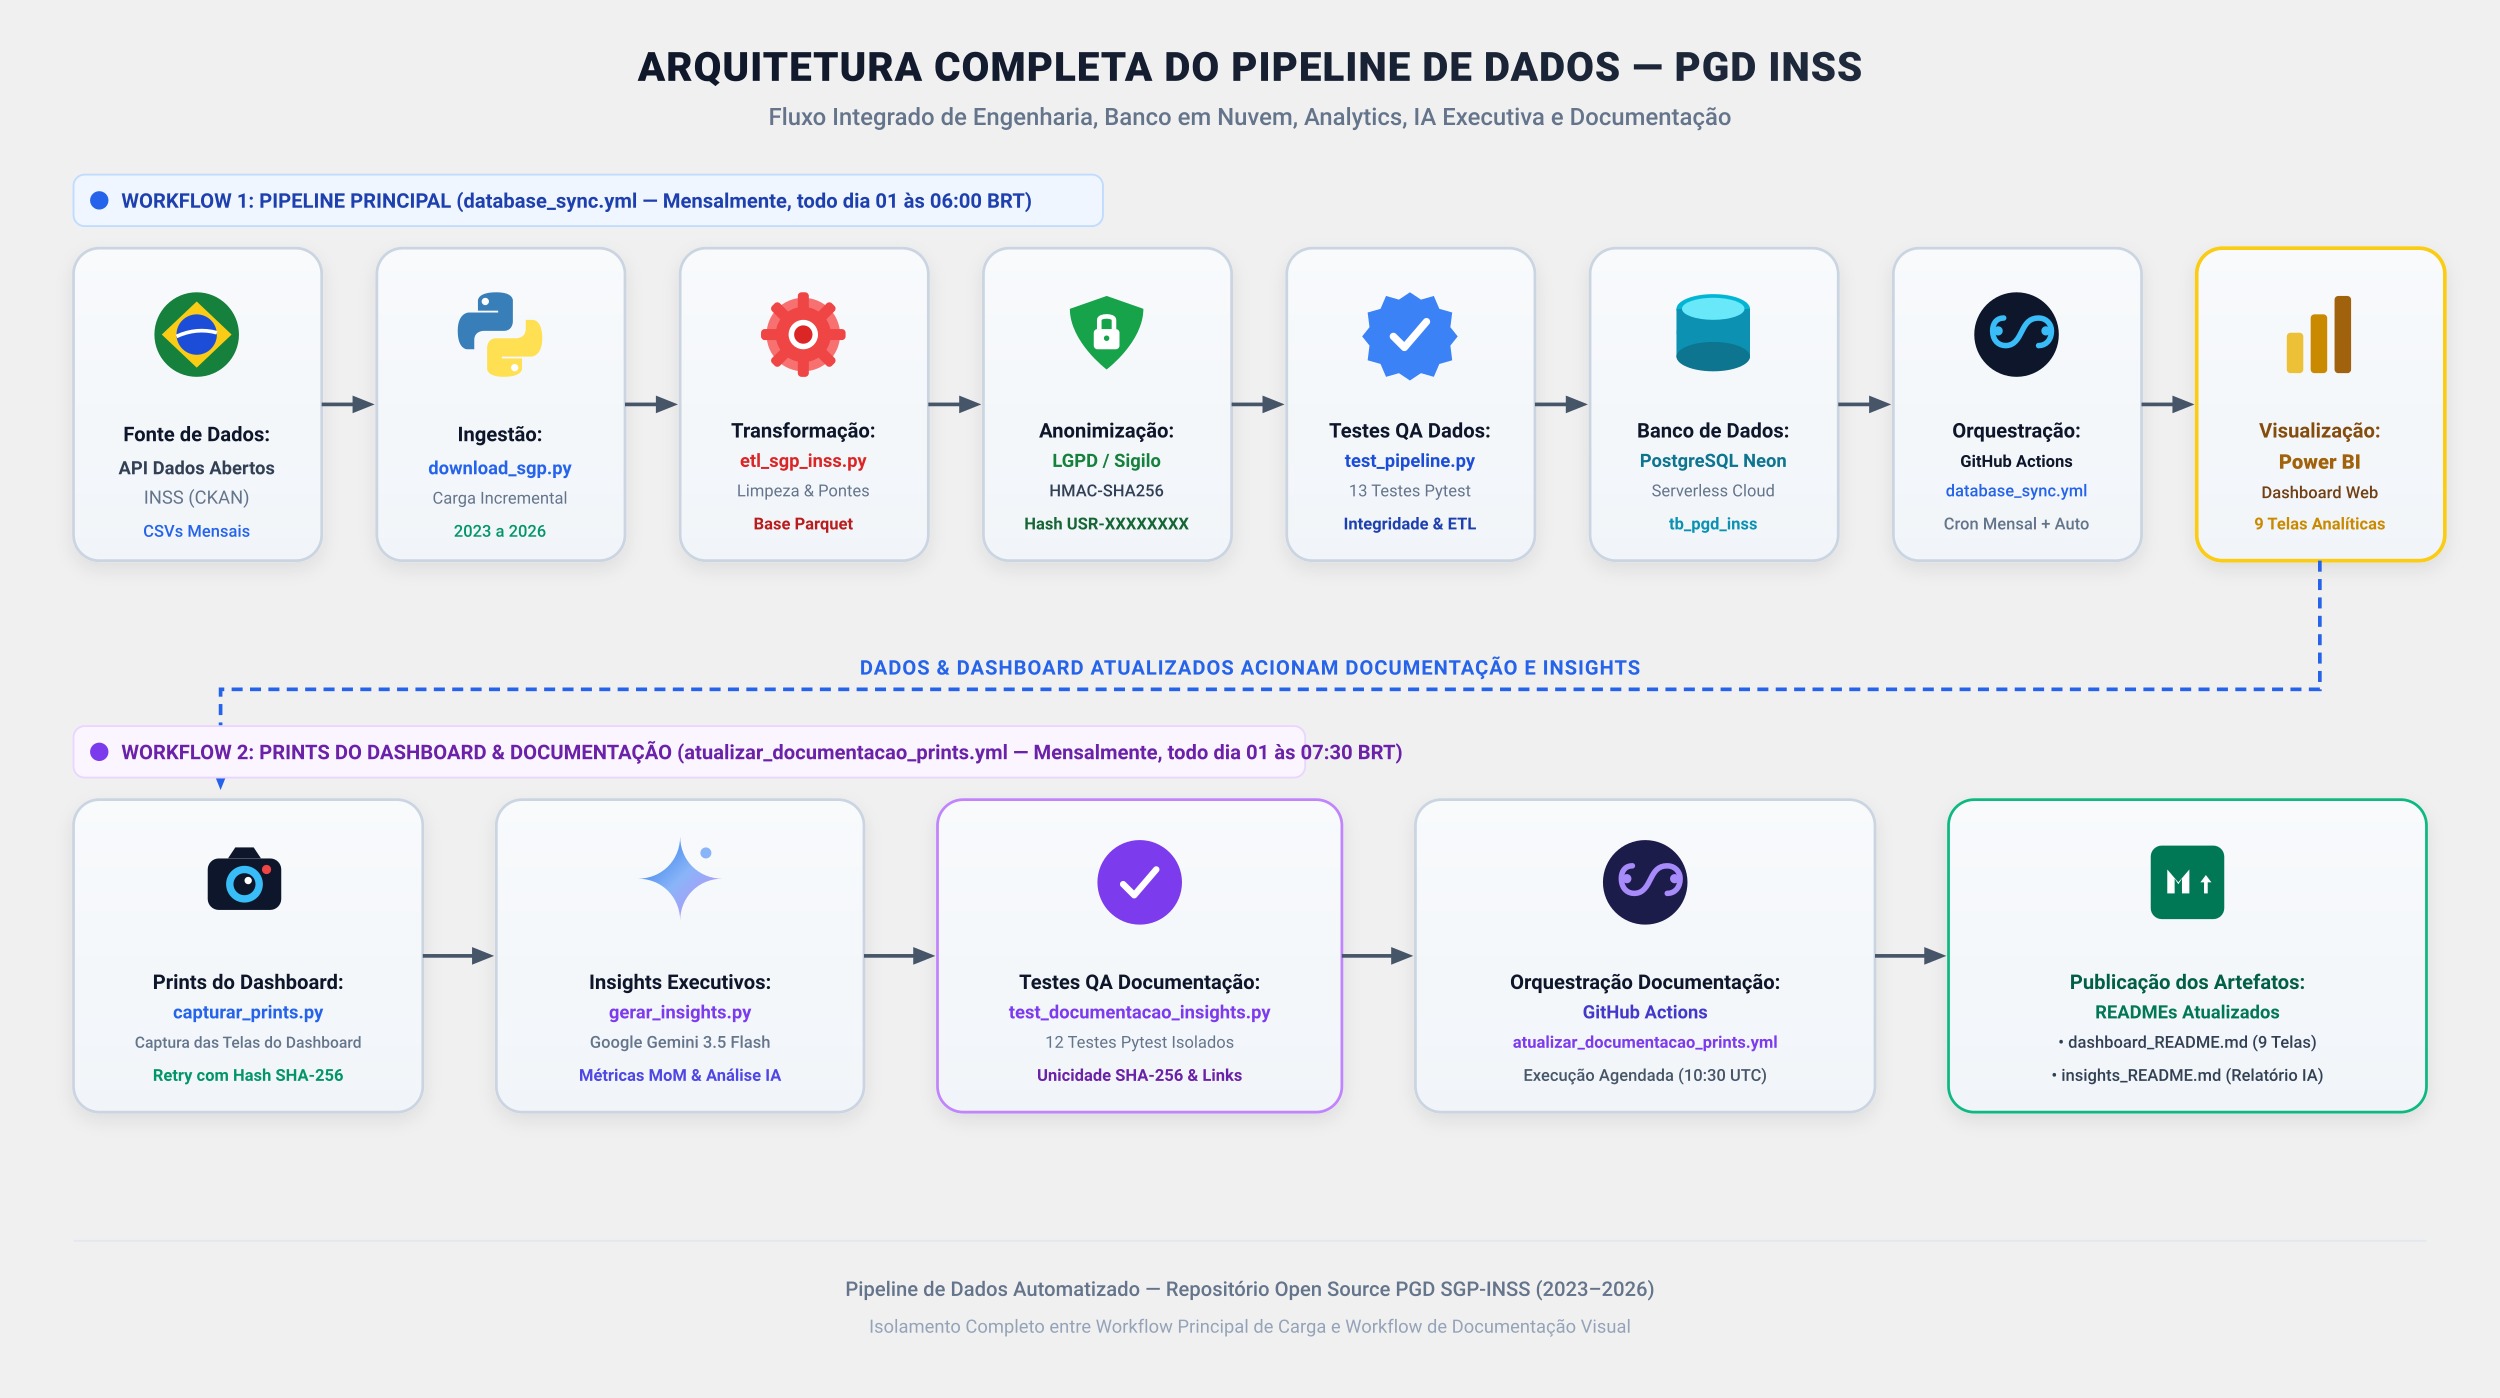
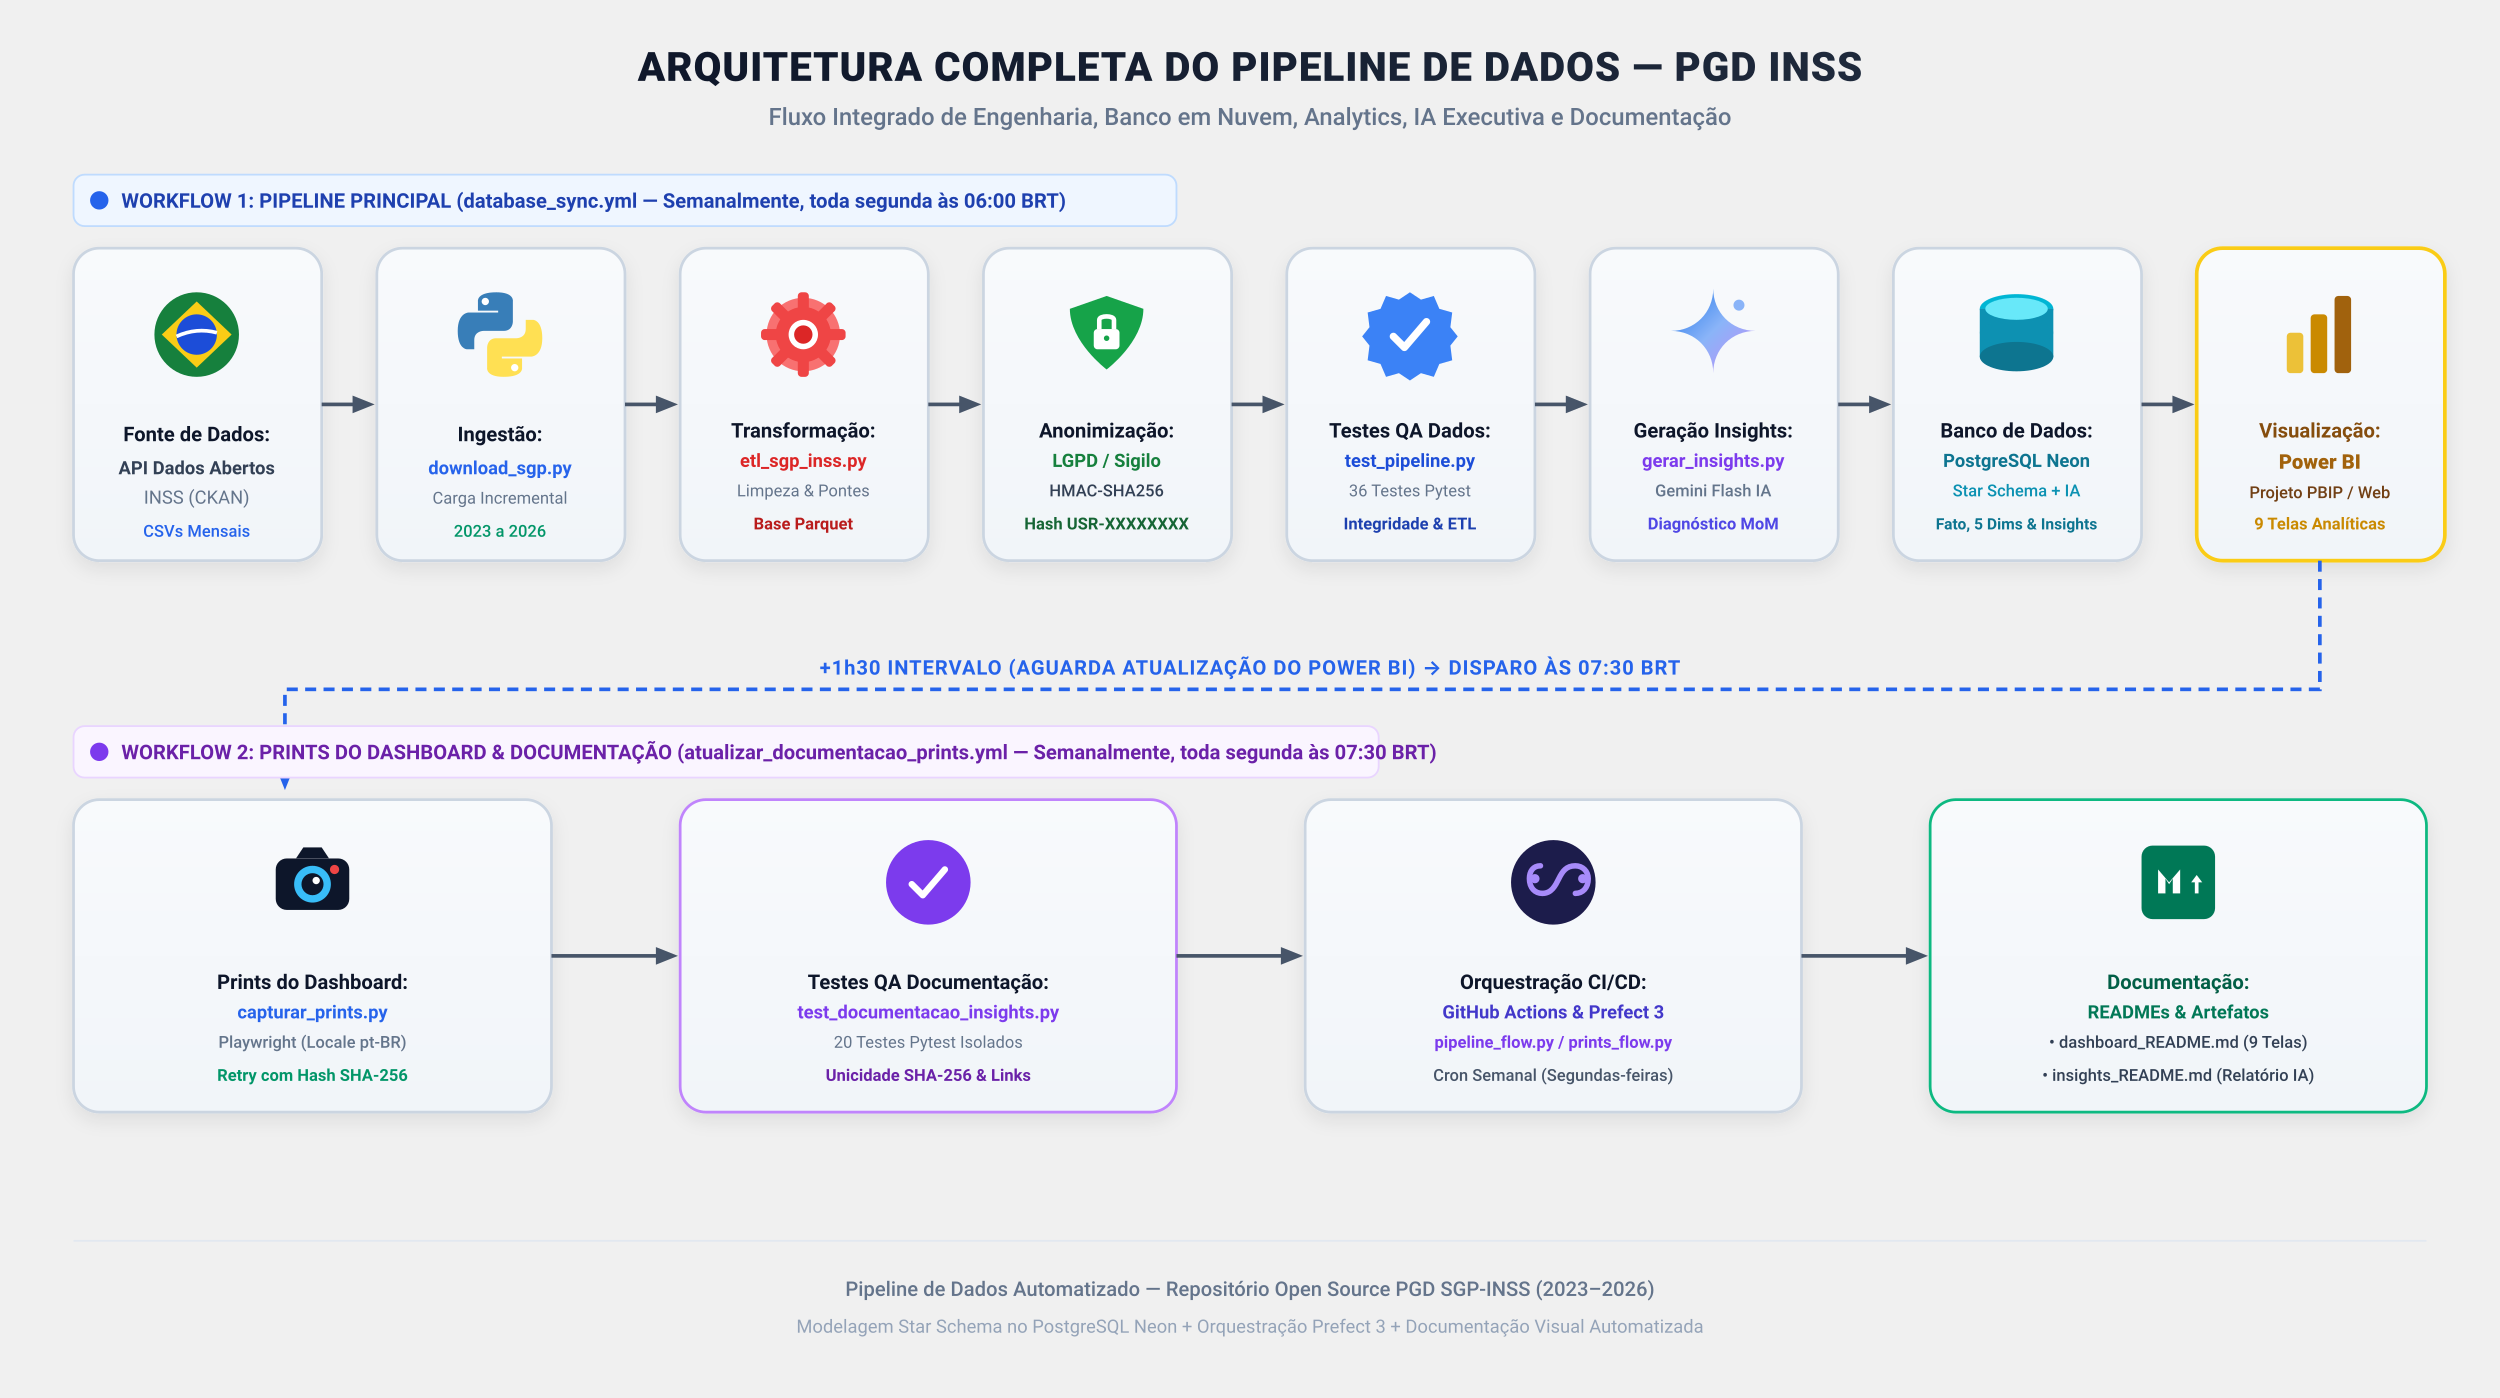
<svg xmlns="http://www.w3.org/2000/svg" viewBox="0 0 1360 760" width="100%" height="100%" style="background:#ffffff; font-family:'Segoe UI', -apple-system, BlinkMacSystemFont, Roboto, sans-serif;">
  <defs>
    <filter id="card-shadow" x="-8%" y="-8%" width="120%" height="125%" filterUnits="userSpaceOnUse">
      <feDropShadow dx="0" dy="4" stdDeviation="5" flood-color="#0f172a" flood-opacity="0.08" />
    </filter>
    <filter id="glow-pbi" x="-10%" y="-10%" width="120%" height="120%">
      <feDropShadow dx="0" dy="2" stdDeviation="4" flood-color="#eab308" flood-opacity="0.25" />
    </filter>
    <linearGradient id="card-bg" x1="0%" y1="0%" x2="0%" y2="100%">
      <stop offset="0%" stop-color="#f8fafc" />
      <stop offset="100%" stop-color="#f1f5f9" />
    </linearGradient>
    <linearGradient id="header-grad" x1="0%" y1="0%" x2="100%" y2="0%">
      <stop offset="0%" stop-color="#0f172a" />
      <stop offset="100%" stop-color="#1e293b" />
    </linearGradient>
    <linearGradient id="grad-gemini" x1="0%" y1="0%" x2="100%" y2="100%">
      <stop offset="0%" stop-color="#1a73e8" />
      <stop offset="50%" stop-color="#8ab4f8" />
      <stop offset="100%" stop-color="#c58af9" />
    </linearGradient>
    <marker id="arrow" viewBox="0 0 10 10" refX="6" refY="5" markerWidth="6" markerHeight="6" orient="auto-start-reverse">
      <path d="M 0 1 L 10 5 L 0 9 z" fill="#475569" />
    </marker>
    <marker id="arrow-blue" viewBox="0 0 10 10" refX="6" refY="5" markerWidth="6" markerHeight="6" orient="auto-start-reverse">
      <path d="M 0 1 L 10 5 L 0 9 z" fill="#2563eb" />
    </marker>
    <marker id="arrow-purple" viewBox="0 0 10 10" refX="6" refY="5" markerWidth="6" markerHeight="6" orient="auto-start-reverse">
      <path d="M 0 1 L 10 5 L 0 9 z" fill="#7c3aed" />
    </marker>
  </defs>
  <text x="680" y="44" text-anchor="middle" font-size="22" font-weight="800" fill="url(#header-grad)" letter-spacing="0.5">ARQUITETURA COMPLETA DO PIPELINE DE DADOS — PGD INSS</text>
  <text x="680" y="68" text-anchor="middle" font-size="13" font-weight="500" fill="#64748b">Fluxo Integrado de Engenharia, Banco em Nuvem, Analytics, IA Executiva e Documentação</text>
  <g transform="translate(40, 95)">
-     <rect x="0" y="0" width="560" height="28" rx="6" fill="#eff6ff" stroke="#bfdbfe" stroke-width="1" />
+     <rect x="0" y="0" width="600" height="28" rx="6" fill="#eff6ff" stroke="#bfdbfe" stroke-width="1" />
    <circle cx="14" cy="14" r="5" fill="#2563eb" />
-     <text x="26" y="18" font-size="11" font-weight="700" fill="#1e40af">WORKFLOW 1: PIPELINE PRINCIPAL (database_sync.yml — Mensalmente, todo dia 01 às 06:00 BRT)</text>
+     <text x="26" y="18" font-size="11" font-weight="700" fill="#1e40af">WORKFLOW 1: PIPELINE PRINCIPAL (database_sync.yml — Semanalmente, toda segunda às 06:00 BRT)</text>
  </g>
  <g transform="translate(40, 135)" filter="url(#card-shadow)">
    <rect width="135" height="170" rx="14" fill="url(#card-bg)" stroke="#cbd5e1" stroke-width="1.5" />
    <g transform="translate(42, 22)">
      <circle cx="25" cy="25" r="23" fill="#15803d" />
      <polygon points="25,7 44,25 25,43 6,25" fill="#facc15" />
      <circle cx="25" cy="25" r="11" fill="#1d4ed8" />
      <path d="M 14 26 Q 25 21 36 24" stroke="#ffffff" stroke-width="2" fill="none" />
    </g>
    <text x="67" y="105" text-anchor="middle" font-size="11" font-weight="700" fill="#0f172a">Fonte de Dados:</text>
    <text x="67" y="123" text-anchor="middle" font-size="10" font-weight="600" fill="#334155">API Dados Abertos</text>
    <text x="67" y="139" text-anchor="middle" font-size="10" font-weight="400" fill="#64748b">INSS (CKAN)</text>
    <text x="67" y="157" text-anchor="middle" font-size="9" font-weight="500" fill="#2563eb">CSVs Mensais</text>
  </g>
  <path d="M 175 220 L 199 220" stroke="#475569" stroke-width="2" fill="none" marker-end="url(#arrow)" />
  <g transform="translate(205, 135)" filter="url(#card-shadow)">
    <rect width="135" height="170" rx="14" fill="url(#card-bg)" stroke="#cbd5e1" stroke-width="1.5" />
    <g transform="translate(42, 22)">
      <path d="M 23 2 C 12 2 13 7 13 7 L 13 12 L 24 12 L 24 13 L 8 13 C 8 13 2 13 2 23 C 2 33 7 33 7 33 L 11 33 L 11 28 C 11 23 16 23 16 23 L 27 23 C 32 23 32 18 32 18 L 32 7 C 32 7 33 2 23 2 Z" fill="#387eb8" />
      <circle cx="17" cy="7" r="2" fill="#ffffff" />
      <path d="M 27 48 C 38 48 37 43 37 43 L 37 38 L 26 38 L 26 37 L 42 37 C 42 37 48 37 48 27 C 48 17 43 17 43 17 L 39 17 L 39 22 C 39 27 34 27 34 27 L 23 27 C 18 27 18 32 18 32 L 18 43 C 18 43 17 48 27 48 Z" fill="#ffe052" />
      <circle cx="33" cy="43" r="2" fill="#ffffff" />
    </g>
    <text x="67" y="105" text-anchor="middle" font-size="11" font-weight="700" fill="#0f172a">Ingestão:</text>
    <text x="67" y="123" text-anchor="middle" font-size="10" font-weight="600" fill="#2563eb">download_sgp.py</text>
    <text x="67" y="139" text-anchor="middle" font-size="9" font-weight="400" fill="#64748b">Carga Incremental</text>
    <text x="67" y="157" text-anchor="middle" font-size="9" font-weight="500" fill="#059669">2023 a 2026</text>
  </g>
  <path d="M 340 220 L 364 220" stroke="#475569" stroke-width="2" fill="none" marker-end="url(#arrow)" />
  <g transform="translate(370, 135)" filter="url(#card-shadow)">
    <rect width="135" height="170" rx="14" fill="url(#card-bg)" stroke="#cbd5e1" stroke-width="1.5" />
    <g transform="translate(42, 22)">
      <circle cx="25" cy="25" r="20" fill="#f87171" />
      <circle cx="25" cy="25" r="15" fill="#ef4444" />
      <circle cx="25" cy="25" r="7" fill="#ffffff" />
      <rect x="22" y="2" width="6" height="46" rx="2" fill="#ef4444" />
      <rect x="2" y="22" width="46" height="6" rx="2" fill="#ef4444" />
      <rect x="22" y="2" width="6" height="46" rx="2" fill="#ef4444" transform="rotate(45 25 25)" />
      <rect x="2" y="22" width="46" height="6" rx="2" fill="#ef4444" transform="rotate(45 25 25)" />
      <circle cx="25" cy="25" r="8" fill="#ffffff" />
      <circle cx="25" cy="25" r="5" fill="#dc2626" />
    </g>
    <text x="67" y="103" text-anchor="middle" font-size="11" font-weight="700" fill="#0f172a">Transformação:</text>
    <text x="67" y="119" text-anchor="middle" font-size="10" font-weight="600" fill="#dc2626">etl_sgp_inss.py</text>
    <text x="67" y="135" text-anchor="middle" font-size="9" font-weight="400" fill="#64748b">Limpeza &amp; Pontes</text>
    <text x="67" y="153" text-anchor="middle" font-size="9" font-weight="600" fill="#b91c1c">Base Parquet</text>
  </g>
  <path d="M 505 220 L 529 220" stroke="#475569" stroke-width="2" fill="none" marker-end="url(#arrow)" />
  <g transform="translate(535, 135)" filter="url(#card-shadow)">
    <rect width="135" height="170" rx="14" fill="url(#card-bg)" stroke="#cbd5e1" stroke-width="1.5" />
    <g transform="translate(42, 22)">
      <path d="M 25 4 L 45 11 C 45 29 25 44 25 44 C 25 44 5 29 5 11 Z" fill="#16a34a" />
      <rect x="18" y="22" width="14" height="11" rx="2" fill="#ffffff" />
      <path d="M 21 22 L 21 17 C 21 14.5 29 14.5 29 17 L 29 22" stroke="#ffffff" stroke-width="2.5" fill="none" />
      <circle cx="25" cy="27" r="1.5" fill="#16a34a" />
    </g>
    <text x="67" y="103" text-anchor="middle" font-size="11" font-weight="700" fill="#0f172a">Anonimização:</text>
    <text x="67" y="119" text-anchor="middle" font-size="10" font-weight="600" fill="#15803d">LGPD / Sigilo</text>
    <text x="67" y="135" text-anchor="middle" font-size="9" font-weight="500" fill="#334155">HMAC-SHA256</text>
    <text x="67" y="153" text-anchor="middle" font-size="9" font-weight="600" fill="#166534">Hash USR-XXXXXXXX</text>
  </g>
  <path d="M 670 220 L 694 220" stroke="#475569" stroke-width="2" fill="none" marker-end="url(#arrow)" />
  <g transform="translate(700, 135)" filter="url(#card-shadow)">
    <rect width="135" height="170" rx="14" fill="url(#card-bg)" stroke="#cbd5e1" stroke-width="1.5" />
    <g transform="translate(42, 22)">
      <path d="M 25 2 L 31 6 L 38 4 L 41 11 L 48 13 L 47 21 L 51 26 L 47 31 L 48 39 L 41 41 L 38 48 L 31 46 L 25 50 L 19 46 L 12 48 L 9 41 L 2 39 L 3 31 L -1 26 L 3 21 L 2 13 L 9 11 L 12 4 L 19 6 Z" fill="#3b82f6" />
      <path d="M 16 26 L 22 32 L 34 18" stroke="#ffffff" stroke-width="4" stroke-linecap="round" stroke-linejoin="round" fill="none" />
    </g>
    <text x="67" y="103" text-anchor="middle" font-size="11" font-weight="700" fill="#0f172a">Testes QA Dados:</text>
    <text x="67" y="119" text-anchor="middle" font-size="10" font-weight="600" fill="#1d4ed8">test_pipeline.py</text>
-     <text x="67" y="135" text-anchor="middle" font-size="9" font-weight="400" fill="#64748b">13 Testes Pytest</text>
+     <text x="67" y="135" text-anchor="middle" font-size="9" font-weight="400" fill="#64748b">36 Testes Pytest</text>
    <text x="67" y="153" text-anchor="middle" font-size="9" font-weight="600" fill="#1e40af">Integridade &amp; ETL</text>
  </g>
  <path d="M 835 220 L 859 220" stroke="#475569" stroke-width="2" fill="none" marker-end="url(#arrow)" />
  <g transform="translate(865, 135)" filter="url(#card-shadow)">
+     <rect width="135" height="170" rx="14" fill="url(#card-bg)" stroke="#cbd5e1" stroke-width="1.5" />
+     <g transform="translate(42, 20)">
+       <path d="M 25 2 C 25 15 35 25 48 25 C 35 25 25 35 25 48 C 25 35 15 25 2 25 C 15 25 25 15 25 2 Z" fill="url(#grad-gemini)" />
+       <circle cx="39" cy="11" r="3" fill="#8ab4f8" />
+     </g>
+     <text x="67" y="103" text-anchor="middle" font-size="11" font-weight="700" fill="#0f172a">Geração Insights:</text>
+     <text x="67" y="119" text-anchor="middle" font-size="10" font-weight="600" fill="#7c3aed">gerar_insights.py</text>
+     <text x="67" y="135" text-anchor="middle" font-size="9" font-weight="500" fill="#64748b">Gemini Flash IA</text>
+     <text x="67" y="153" text-anchor="middle" font-size="9" font-weight="600" fill="#4f46e5">Diagnóstico MoM</text>
+   </g>
+   <path d="M 1000 220 L 1024 220" stroke="#475569" stroke-width="2" fill="none" marker-end="url(#arrow)" />
+   <g transform="translate(1030, 135)" filter="url(#card-shadow)">
    <rect width="135" height="170" rx="14" fill="url(#card-bg)" stroke="#cbd5e1" stroke-width="1.5" />
    <g transform="translate(42, 22)">
      <ellipse cx="25" cy="11" rx="20" ry="8" fill="#06b6d4" />
      <path d="M 5 11 L 5 37 C 5 43 45 43 45 37 L 45 11" fill="#0891b2" />
      <ellipse cx="25" cy="24" rx="20" ry="7" fill="#0891b2" opacity="0.4" />
      <ellipse cx="25" cy="37" rx="20" ry="8" fill="#0e7490" />
      <ellipse cx="25" cy="11" rx="17" ry="6" fill="#67e8f9" />
    </g>
    <text x="67" y="103" text-anchor="middle" font-size="11" font-weight="700" fill="#0f172a">Banco de Dados:</text>
    <text x="67" y="119" text-anchor="middle" font-size="10" font-weight="600" fill="#0e7490">PostgreSQL Neon</text>
-     <text x="67" y="135" text-anchor="middle" font-size="9" font-weight="400" fill="#64748b">Serverless Cloud</text>
-     <text x="67" y="153" text-anchor="middle" font-size="9" font-weight="600" fill="#0891b2">tb_pgd_inss</text>
-   </g>
-   <path d="M 1000 220 L 1024 220" stroke="#475569" stroke-width="2" fill="none" marker-end="url(#arrow)" />
-   <g transform="translate(1030, 135)" filter="url(#card-shadow)">
-     <rect width="135" height="170" rx="14" fill="url(#card-bg)" stroke="#cbd5e1" stroke-width="1.5" />
-     <g transform="translate(42, 22)">
-       <circle cx="25" cy="25" r="23" fill="#0f172a" />
-       <path d="M 18 16 C 14 16 12 19 12 23 C 12 28 15 31 19 31 C 24 31 26 27 28 23 C 30 19 32 16 37 16 C 41 16 44 19 44 23 C 44 28 41 31 37 31" stroke="#38bdf8" stroke-width="3" stroke-linecap="round" fill="none" />
-       <circle cx="15" cy="23" r="2.5" fill="#38bdf8" />
-       <circle cx="41" cy="23" r="2.5" fill="#38bdf8" />
-     </g>
-     <text x="67" y="103" text-anchor="middle" font-size="11" font-weight="700" fill="#0f172a">Orquestração:</text>
-     <text x="67" y="119" text-anchor="middle" font-size="9" font-weight="600" fill="#0f172a">GitHub Actions</text>
-     <text x="67" y="135" text-anchor="middle" font-size="9" font-weight="500" fill="#2563eb">database_sync.yml</text>
-     <text x="67" y="153" text-anchor="middle" font-size="9" font-weight="500" fill="#64748b">Cron Mensal + Auto</text>
+     <text x="67" y="135" text-anchor="middle" font-size="9" font-weight="500" fill="#0891b2">Star Schema + IA</text>
+     <text x="67" y="153" text-anchor="middle" font-size="8.5" font-weight="600" fill="#0e7490">Fato, 5 Dims &amp; Insights</text>
  </g>
  <path d="M 1165 220 L 1189 220" stroke="#475569" stroke-width="2" fill="none" marker-end="url(#arrow)" />
  <g transform="translate(1195, 135)" filter="url(#card-shadow)">
    <rect width="135" height="170" rx="14" fill="url(#card-bg)" stroke="#facc15" stroke-width="2" />
    <g transform="translate(44, 22)">
      <rect x="5" y="24" width="9" height="22" rx="2" fill="#eab308" opacity="0.8" />
      <rect x="18" y="14" width="9" height="32" rx="2" fill="#ca8a04" />
      <rect x="31" y="4" width="9" height="42" rx="2" fill="#a16207" />
    </g>
    <text x="67" y="103" text-anchor="middle" font-size="11" font-weight="700" fill="#854d0e">Visualização:</text>
    <text x="67" y="120" text-anchor="middle" font-size="11" font-weight="800" fill="#a16207">Power BI</text>
-     <text x="67" y="136" text-anchor="middle" font-size="9" font-weight="500" fill="#713f12">Dashboard Web</text>
+     <text x="67" y="136" text-anchor="middle" font-size="9" font-weight="500" fill="#713f12">Projeto PBIP / Web</text>
    <text x="67" y="153" text-anchor="middle" font-size="9" font-weight="600" fill="#ca8a04">9 Telas Analíticas</text>
  </g>
-   <path d="M 1262 305 L 1262 375 L 120 375 L 120 425" stroke="#2563eb" stroke-width="2" stroke-dasharray="6,4" fill="none" marker-end="url(#arrow-blue)" />
-   <text x="680" y="367" text-anchor="middle" font-size="11" font-weight="700" fill="#2563eb" letter-spacing="0.5">DADOS &amp; DASHBOARD ATUALIZADOS ACIONAM DOCUMENTAÇÃO E INSIGHTS</text>
+   <path d="M 1262 305 L 1262 375 L 155 375 L 155 425" stroke="#2563eb" stroke-width="2" stroke-dasharray="6,4" fill="none" marker-end="url(#arrow-blue)" />
+   <text x="680" y="367" text-anchor="middle" font-size="11" font-weight="700" fill="#2563eb" letter-spacing="0.5">+1h30 INTERVALO (AGUARDA ATUALIZAÇÃO DO POWER BI) → DISPARO ÀS 07:30 BRT</text>
  <g transform="translate(40, 395)">
-     <rect x="0" y="0" width="670" height="28" rx="6" fill="#faf5ff" stroke="#e9d5ff" stroke-width="1" />
+     <rect x="0" y="0" width="710" height="28" rx="6" fill="#faf5ff" stroke="#e9d5ff" stroke-width="1" />
    <circle cx="14" cy="14" r="5" fill="#7c3aed" />
-     <text x="26" y="18" font-size="11" font-weight="700" fill="#6b21a8">WORKFLOW 2: PRINTS DO DASHBOARD &amp; DOCUMENTAÇÃO (atualizar_documentacao_prints.yml — Mensalmente, todo dia 01 às 07:30 BRT)</text>
+     <text x="26" y="18" font-size="11" font-weight="700" fill="#6b21a8">WORKFLOW 2: PRINTS DO DASHBOARD &amp; DOCUMENTAÇÃO (atualizar_documentacao_prints.yml — Semanalmente, toda segunda às 07:30 BRT)</text>
  </g>
  <g transform="translate(40, 435)" filter="url(#card-shadow)">
-     <rect width="190" height="170" rx="14" fill="url(#card-bg)" stroke="#cbd5e1" stroke-width="1.5" />
-     <g transform="translate(68, 20)">
+     <rect width="260" height="170" rx="14" fill="url(#card-bg)" stroke="#cbd5e1" stroke-width="1.5" />
+     <g transform="translate(105, 20)">
      <rect x="5" y="12" width="40" height="28" rx="6" fill="#0f172a" />
      <path d="M 16 12 L 20 6 L 30 6 L 34 12 Z" fill="#0f172a" />
      <circle cx="25" cy="26" r="10" fill="#38bdf8" />
      <circle cx="25" cy="26" r="6" fill="#0f172a" />
      <circle cx="27" cy="24" r="2" fill="#ffffff" />
      <circle cx="37" cy="18" r="2.5" fill="#ef4444" />
    </g>
-     <text x="95" y="103" text-anchor="middle" font-size="11" font-weight="700" fill="#0f172a">Prints do Dashboard:</text>
-     <text x="95" y="119" text-anchor="middle" font-size="10" font-weight="600" fill="#2563eb">capturar_prints.py</text>
-     <text x="95" y="135" text-anchor="middle" font-size="8.5" font-weight="500" fill="#64748b">Captura das Telas do Dashboard</text>
-     <text x="95" y="153" text-anchor="middle" font-size="9" font-weight="600" fill="#059669">Retry com Hash SHA-256</text>
-   </g>
-   <path d="M 230 520 L 264 520" stroke="#475569" stroke-width="2" fill="none" marker-end="url(#arrow)" />
-   <g transform="translate(270, 435)" filter="url(#card-shadow)">
-     <rect width="200" height="170" rx="14" fill="url(#card-bg)" stroke="#cbd5e1" stroke-width="1.5" />
-     <g transform="translate(75, 18)">
-       <path d="M 25 2 C 25 15 35 25 48 25 C 35 25 25 35 25 48 C 25 35 15 25 2 25 C 15 25 25 15 25 2 Z" fill="url(#grad-gemini)" />
-       <circle cx="39" cy="11" r="3" fill="#8ab4f8" />
-     </g>
-     <text x="100" y="103" text-anchor="middle" font-size="11" font-weight="700" fill="#0f172a">Insights Executivos:</text>
-     <text x="100" y="119" text-anchor="middle" font-size="10" font-weight="600" fill="#7c3aed">gerar_insights.py</text>
-     <text x="100" y="135" text-anchor="middle" font-size="9" font-weight="500" fill="#64748b">Google Gemini 3.5 Flash</text>
-     <text x="100" y="153" text-anchor="middle" font-size="9" font-weight="600" fill="#4f46e5">Métricas MoM &amp; Análise IA</text>
-   </g>
-   <path d="M 470 520 L 504 520" stroke="#475569" stroke-width="2" fill="none" marker-end="url(#arrow)" />
-   <g transform="translate(510, 435)" filter="url(#card-shadow)">
-     <rect width="220" height="170" rx="14" fill="url(#card-bg)" stroke="#c084fc" stroke-width="1.5" />
-     <g transform="translate(85, 20)">
+     <text x="130" y="103" text-anchor="middle" font-size="11" font-weight="700" fill="#0f172a">Prints do Dashboard:</text>
+     <text x="130" y="119" text-anchor="middle" font-size="10" font-weight="600" fill="#2563eb">capturar_prints.py</text>
+     <text x="130" y="135" text-anchor="middle" font-size="9" font-weight="500" fill="#64748b">Playwright (Locale pt-BR)</text>
+     <text x="130" y="153" text-anchor="middle" font-size="9" font-weight="600" fill="#059669">Retry com Hash SHA-256</text>
+   </g>
+   <path d="M 300 520 L 364 520" stroke="#475569" stroke-width="2" fill="none" marker-end="url(#arrow)" />
+   <g transform="translate(370, 435)" filter="url(#card-shadow)">
+     <rect width="270" height="170" rx="14" fill="url(#card-bg)" stroke="#c084fc" stroke-width="1.5" />
+     <g transform="translate(110, 20)">
      <circle cx="25" cy="25" r="23" fill="#7c3aed" />
      <path d="M 16 26 L 22 32 L 34 18" stroke="#ffffff" stroke-width="3.5" stroke-linecap="round" stroke-linejoin="round" fill="none" />
    </g>
-     <text x="110" y="103" text-anchor="middle" font-size="11" font-weight="700" fill="#0f172a">Testes QA Documentação:</text>
-     <text x="110" y="119" text-anchor="middle" font-size="10" font-weight="600" fill="#7c3aed">test_documentacao_insights.py</text>
-     <text x="110" y="135" text-anchor="middle" font-size="9" font-weight="400" fill="#64748b">12 Testes Pytest Isolados</text>
-     <text x="110" y="153" text-anchor="middle" font-size="9" font-weight="600" fill="#6b21a8">Unicidade SHA-256 &amp; Links</text>
-   </g>
-   <path d="M 730 520 L 764 520" stroke="#475569" stroke-width="2" fill="none" marker-end="url(#arrow)" />
-   <g transform="translate(770, 435)" filter="url(#card-shadow)">
-     <rect width="250" height="170" rx="14" fill="url(#card-bg)" stroke="#cbd5e1" stroke-width="1.5" />
-     <g transform="translate(100, 20)">
+     <text x="135" y="103" text-anchor="middle" font-size="11" font-weight="700" fill="#0f172a">Testes QA Documentação:</text>
+     <text x="135" y="119" text-anchor="middle" font-size="10" font-weight="600" fill="#7c3aed">test_documentacao_insights.py</text>
+     <text x="135" y="135" text-anchor="middle" font-size="9" font-weight="400" fill="#64748b">20 Testes Pytest Isolados</text>
+     <text x="135" y="153" text-anchor="middle" font-size="9" font-weight="600" fill="#6b21a8">Unicidade SHA-256 &amp; Links</text>
+   </g>
+   <path d="M 640 520 L 704 520" stroke="#475569" stroke-width="2" fill="none" marker-end="url(#arrow)" />
+   <g transform="translate(710, 435)" filter="url(#card-shadow)">
+     <rect width="270" height="170" rx="14" fill="url(#card-bg)" stroke="#cbd5e1" stroke-width="1.5" />
+     <g transform="translate(110, 20)">
      <circle cx="25" cy="25" r="23" fill="#1e1b4b" />
      <path d="M 18 16 C 14 16 12 19 12 23 C 12 28 15 31 19 31 C 24 31 26 27 28 23 C 30 19 32 16 37 16 C 41 16 44 19 44 23 C 44 28 41 31 37 31" stroke="#a78bfa" stroke-width="3" stroke-linecap="round" fill="none" />
      <circle cx="15" cy="23" r="2.5" fill="#a78bfa" />
      <circle cx="41" cy="23" r="2.5" fill="#a78bfa" />
    </g>
-     <text x="125" y="103" text-anchor="middle" font-size="11" font-weight="700" fill="#0f172a">Orquestração Documentação:</text>
-     <text x="125" y="119" text-anchor="middle" font-size="10" font-weight="600" fill="#4338ca">GitHub Actions</text>
-     <text x="125" y="135" text-anchor="middle" font-size="9" font-weight="600" fill="#7c3aed">atualizar_documentacao_prints.yml</text>
-     <text x="125" y="153" text-anchor="middle" font-size="9" font-weight="500" fill="#475569">Execução Agendada (10:30 UTC)</text>
-   </g>
-   <path d="M 1020 520 L 1054 520" stroke="#475569" stroke-width="2" fill="none" marker-end="url(#arrow)" />
-   <g transform="translate(1060, 435)" filter="url(#card-shadow)">
-     <rect width="260" height="170" rx="14" fill="url(#card-bg)" stroke="#10b981" stroke-width="1.5" />
-     <g transform="translate(105, 20)">
+     <text x="135" y="103" text-anchor="middle" font-size="11" font-weight="700" fill="#0f172a">Orquestração CI/CD:</text>
+     <text x="135" y="119" text-anchor="middle" font-size="10" font-weight="600" fill="#4338ca">GitHub Actions &amp; Prefect 3</text>
+     <text x="135" y="135" text-anchor="middle" font-size="9" font-weight="600" fill="#7c3aed">pipeline_flow.py / prints_flow.py</text>
+     <text x="135" y="153" text-anchor="middle" font-size="9" font-weight="500" fill="#475569">Cron Semanal (Segundas-feiras)</text>
+   </g>
+   <path d="M 980 520 L 1044 520" stroke="#475569" stroke-width="2" fill="none" marker-end="url(#arrow)" />
+   <g transform="translate(1050, 435)" filter="url(#card-shadow)">
+     <rect width="270" height="170" rx="14" fill="url(#card-bg)" stroke="#10b981" stroke-width="1.5" />
+     <g transform="translate(110, 20)">
      <rect x="5" y="5" width="40" height="40" rx="6" fill="#047857" />
      <path d="M 14 18 L 20 25 L 26 18 L 26 31 L 22 31 L 22 23 L 20 26 L 18 23 L 18 31 L 14 31 Z" fill="#ffffff" />
      <path d="M 32 25 L 35 21 L 38 25 L 36 25 L 36 31 L 34 31 L 34 25 Z" fill="#ffffff" />
    </g>
-     <text x="130" y="103" text-anchor="middle" font-size="11" font-weight="700" fill="#065f46">Publicação dos Artefatos:</text>
-     <text x="130" y="119" text-anchor="middle" font-size="10" font-weight="600" fill="#047857">READMEs Atualizados</text>
-     <text x="130" y="135" text-anchor="middle" font-size="9" font-weight="500" fill="#334155">• dashboard_README.md (9 Telas)</text>
-     <text x="130" y="153" text-anchor="middle" font-size="9" font-weight="500" fill="#334155">• insights_README.md (Relatório IA)</text>
+     <text x="135" y="103" text-anchor="middle" font-size="11" font-weight="700" fill="#065f46">Documentação:</text>
+     <text x="135" y="119" text-anchor="middle" font-size="10" font-weight="600" fill="#047857">READMEs &amp; Artefatos</text>
+     <text x="135" y="135" text-anchor="middle" font-size="9" font-weight="500" fill="#334155">• dashboard_README.md (9 Telas)</text>
+     <text x="135" y="153" text-anchor="middle" font-size="9" font-weight="500" fill="#334155">• insights_README.md (Relatório IA)</text>
  </g>
  <line x1="40" y1="675" x2="1320" y2="675" stroke="#e2e8f0" stroke-width="1" />
  <text x="680" y="705" text-anchor="middle" font-size="11" font-weight="500" fill="#64748b">Pipeline de Dados Automatizado — Repositório Open Source PGD SGP-INSS (2023–2026)</text>
-   <text x="680" y="725" text-anchor="middle" font-size="10" font-weight="400" fill="#94a3b8">Isolamento Completo entre Workflow Principal de Carga e Workflow de Documentação Visual</text>
+   <text x="680" y="725" text-anchor="middle" font-size="10" font-weight="400" fill="#94a3b8">Modelagem Star Schema no PostgreSQL Neon + Orquestração Prefect 3 + Documentação Visual Automatizada</text>
</svg>
